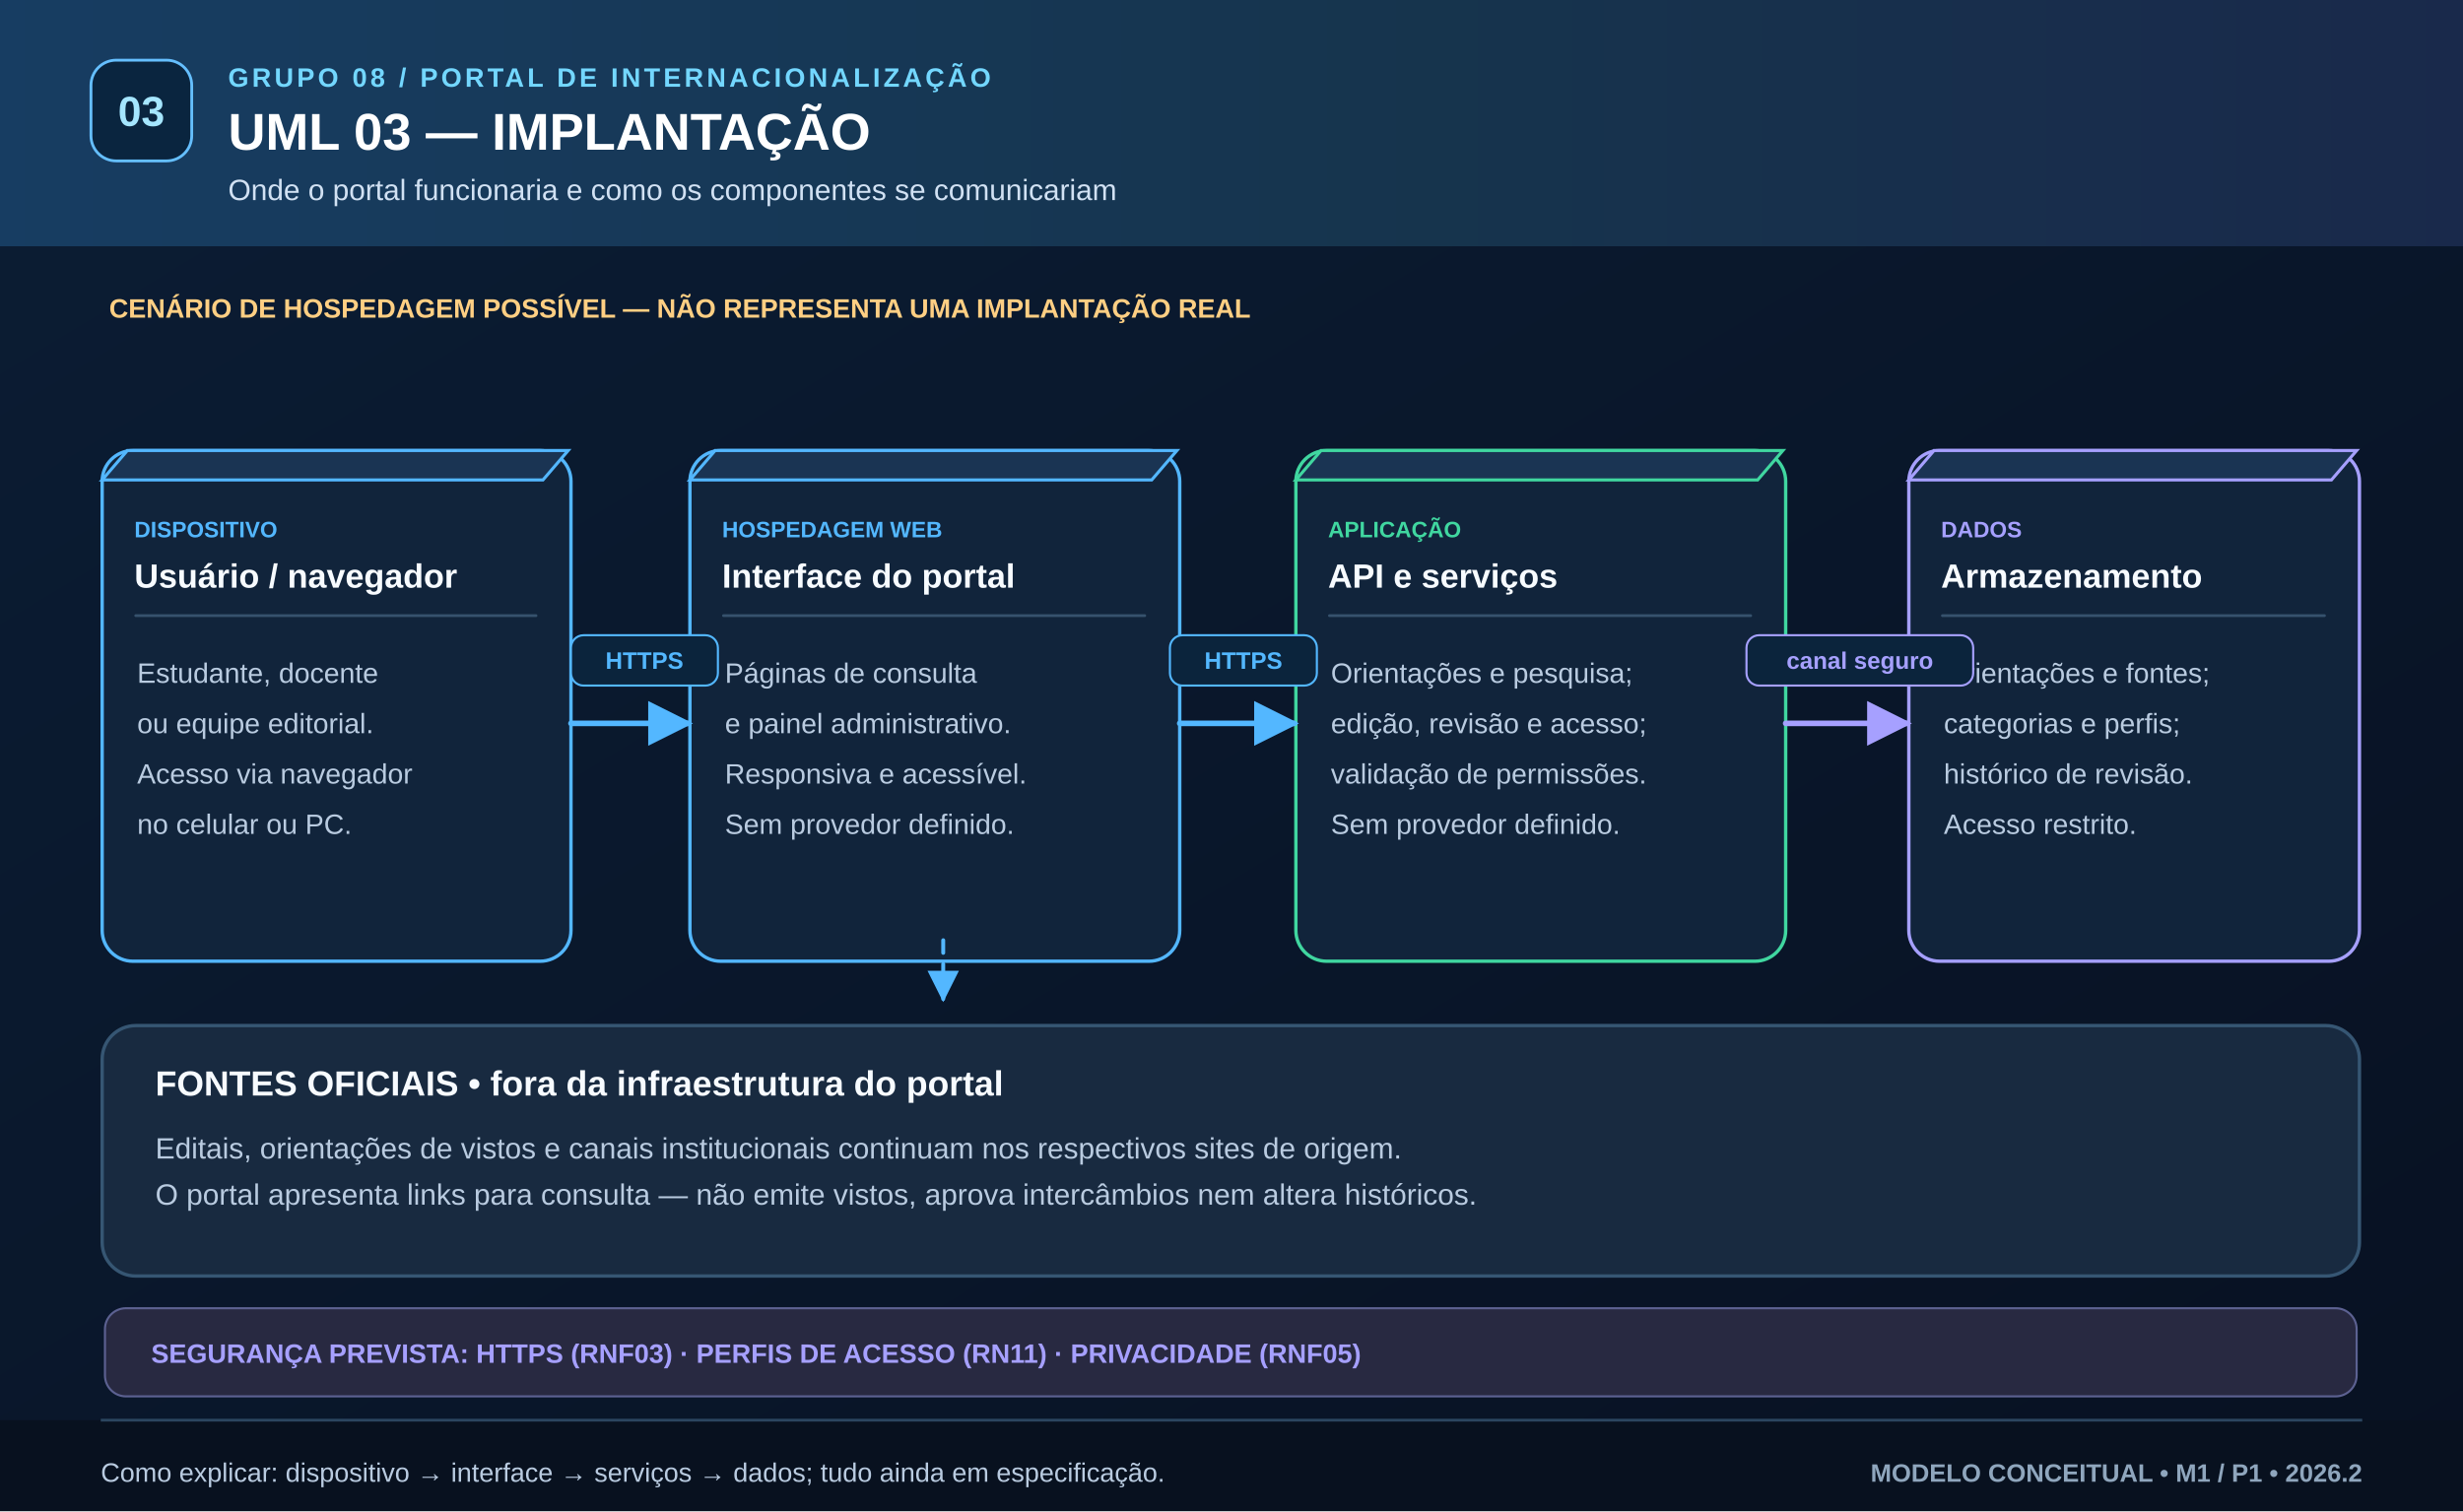
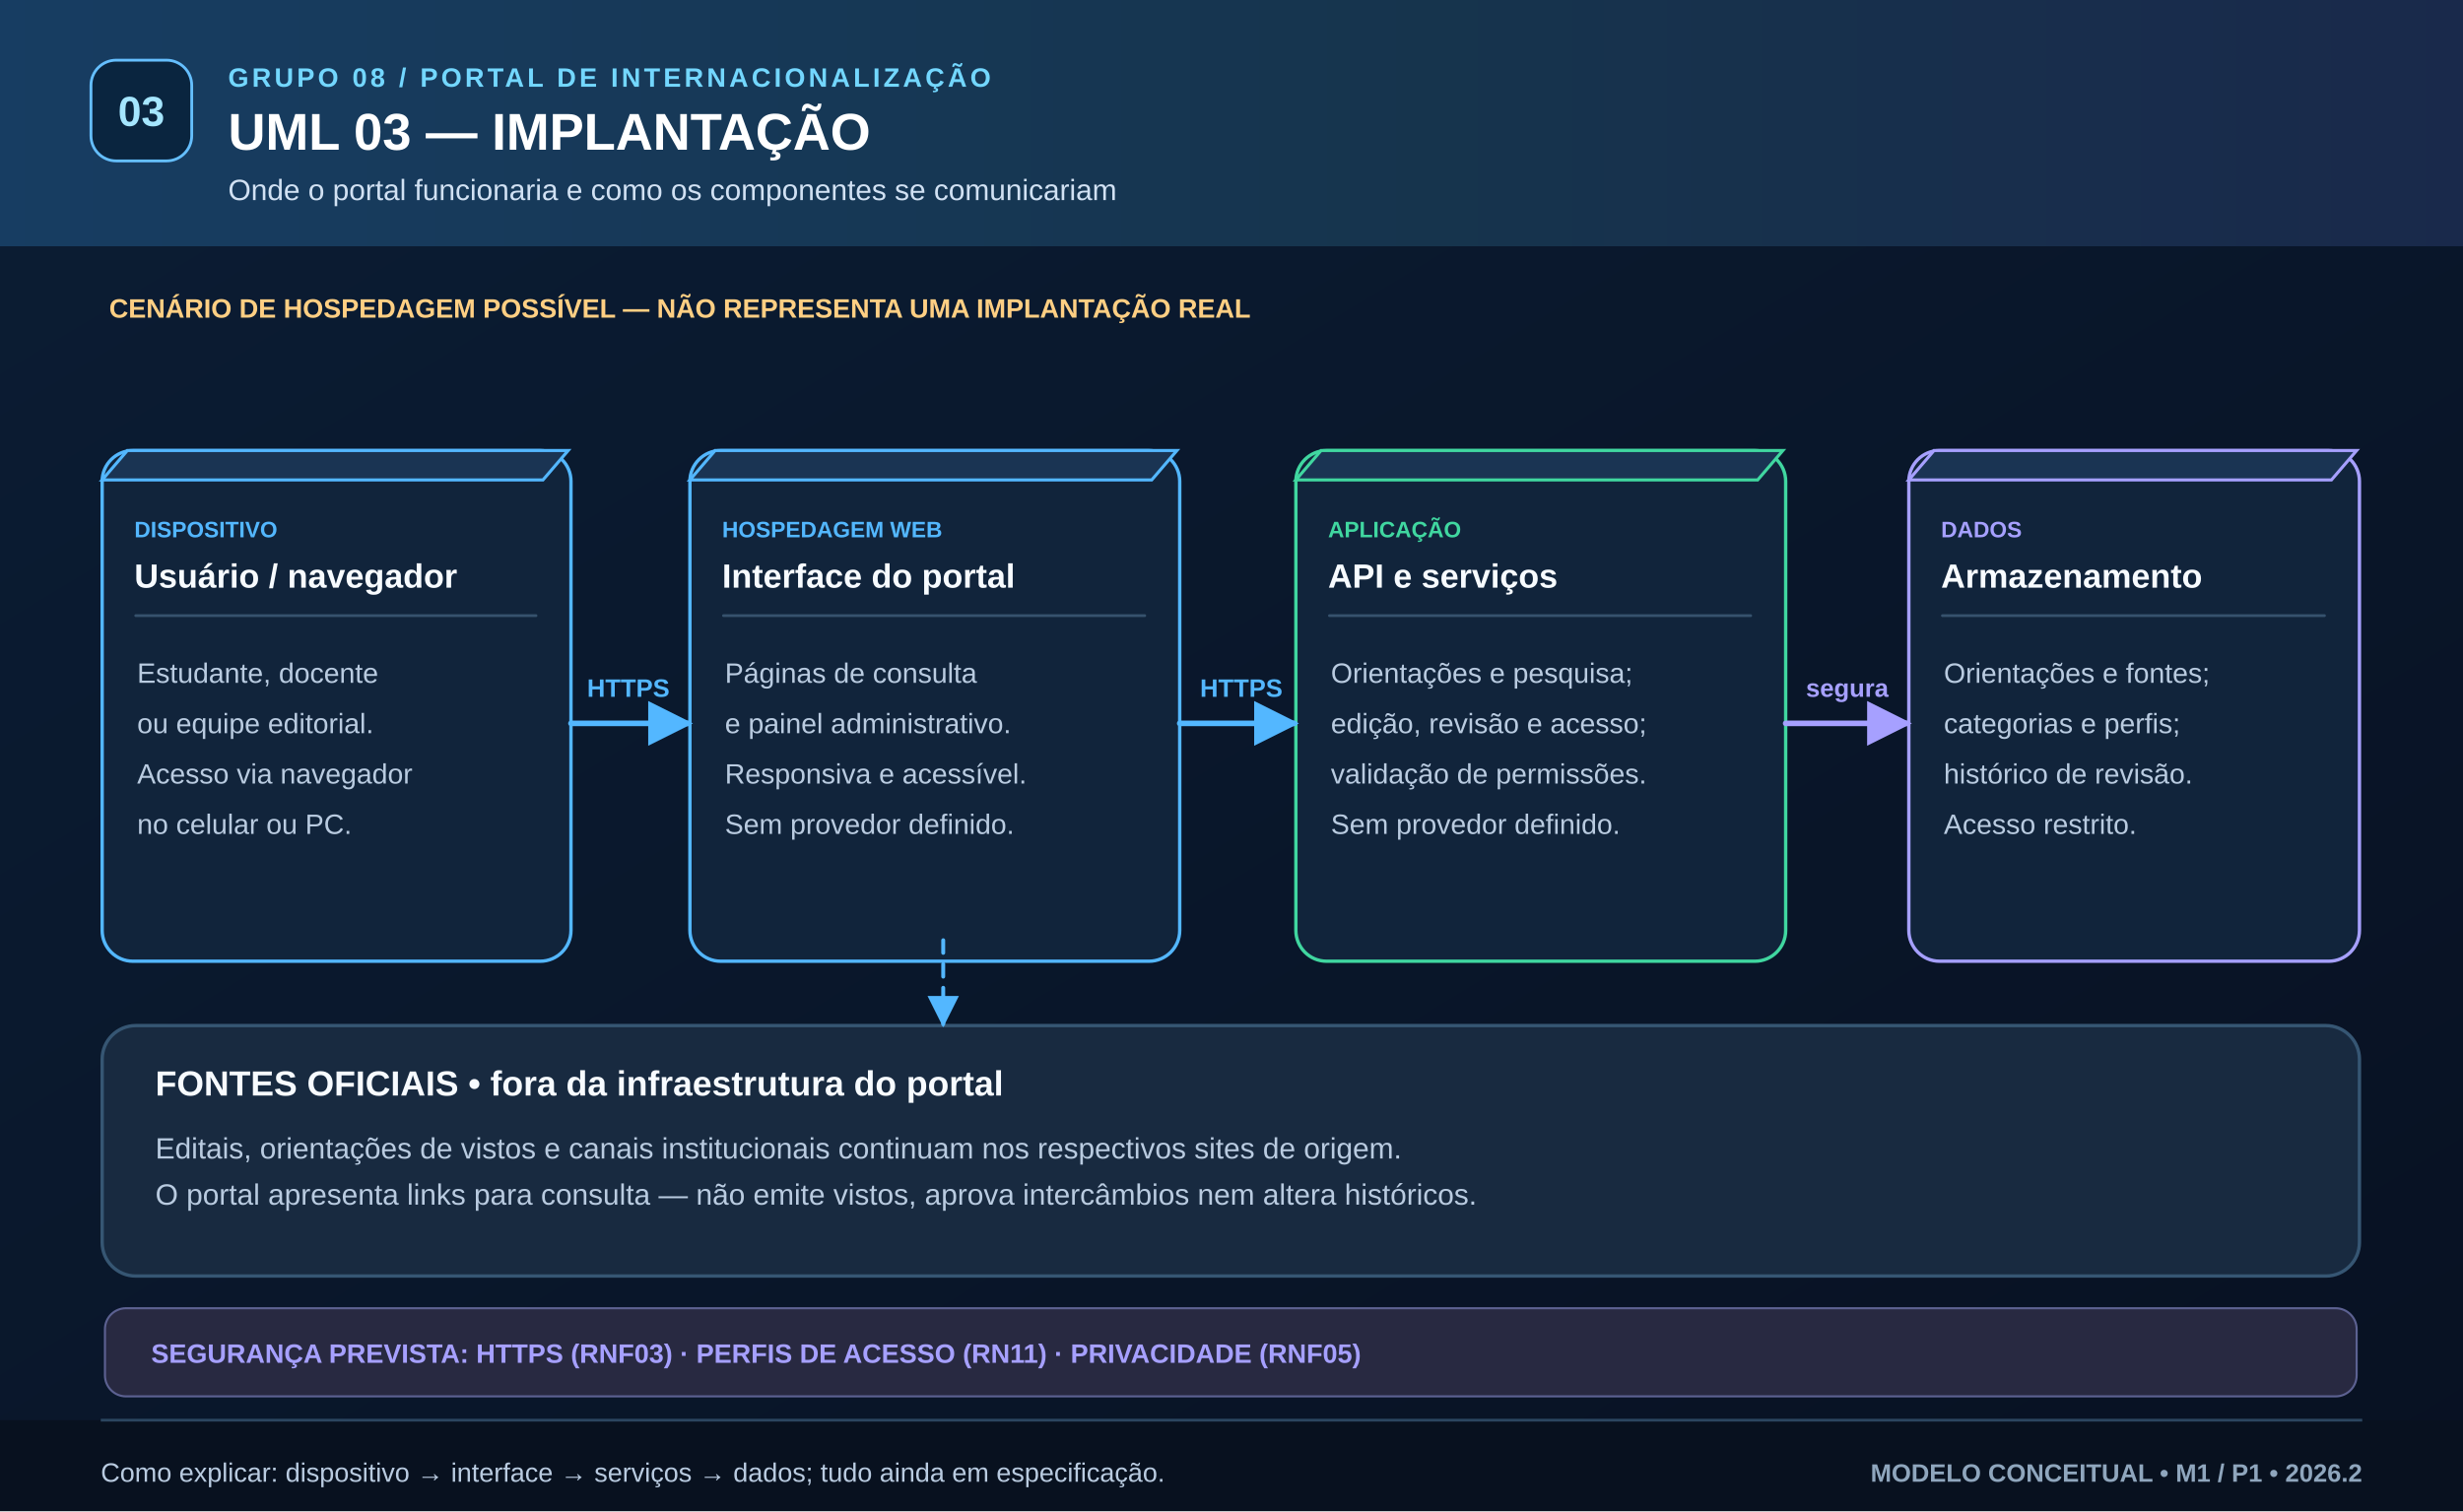
<svg xmlns="http://www.w3.org/2000/svg" width="1760" height="1080" viewBox="0 0 1760 1080" role="img" aria-label="UML 03 — IMPLANTAÇÃO: Onde o portal funcionaria e como os componentes se comunicariam">
  <defs>
    <linearGradient id="bg" x1="0" x2="1" y1="0" y2="1">
      <stop offset="0" stop-color="#0B1D34" />
      <stop offset="1" stop-color="#081122" />
    </linearGradient>
    <linearGradient id="banner" x1="0" x2="1">
      <stop offset="0" stop-color="#173D62" />
      <stop offset=".58" stop-color="#16344D" />
      <stop offset="1" stop-color="#19294B" />
    </linearGradient>
    <linearGradient id="cardB" x1="0" x2="0" y1="0" y2="1">
      <stop offset="0" stop-color="#173857" />
      <stop offset="1" stop-color="#112942" />
    </linearGradient>
    <linearGradient id="cardG" x1="0" x2="0" y1="0" y2="1">
      <stop offset="0" stop-color="#194A42" />
      <stop offset="1" stop-color="#10392F" />
    </linearGradient>
    <marker id="arrowBlue" viewBox="0 0 10 10" refX="9" refY="5" markerWidth="8" markerHeight="8" orient="auto-start-reverse">
      <path d="M0 0 L10 5 L0 10 Z" fill="#53B7FF" />
    </marker>
    <marker id="arrowGreen" viewBox="0 0 10 10" refX="9" refY="5" markerWidth="8" markerHeight="8" orient="auto-start-reverse">
      <path d="M0 0 L10 5 L0 10 Z" fill="#40D7A0" />
    </marker>
    <marker id="arrowPurple" viewBox="0 0 10 10" refX="9" refY="5" markerWidth="8" markerHeight="8" orient="auto-start-reverse">
      <path d="M0 0 L10 5 L0 10 Z" fill="#A6A0FF" />
    </marker>
  </defs>
  <rect width="1760" height="1080" fill="url(#bg)" />
  <rect x="0" y="0" width="1760" height="176" fill="url(#banner)" />
  <rect x="65" y="43" width="72" height="72" rx="18" fill="#0A253F" stroke="#65BFFF" stroke-width="2" />
  <text x="101" y="90" font-family="Arial,sans-serif" font-size="30" text-anchor="middle" font-weight="700" fill="#A5E6FF">03</text>
  <text x="163" y="62" font-family="Arial,sans-serif" font-size="19" font-weight="700" letter-spacing="2.3" fill="#73D7FF">GRUPO 08  /  PORTAL DE INTERNACIONALIZAÇÃO</text>
  <text x="163" y="107" font-family="Arial,sans-serif" font-size="37" font-weight="700" fill="#FFFFFF">UML 03 — IMPLANTAÇÃO</text>
  <text x="163" y="143" font-family="Arial,sans-serif" font-size="21" fill="#D1E1F3">Onde o portal funcionaria e como os componentes se comunicariam</text>
  <text x="78" y="227" font-family="Arial,Helvetica,sans-serif" font-size="19" fill="#FFCF83" font-weight="700" text-anchor="start">CENÁRIO DE HOSPEDAGEM POSSÍVEL — NÃO REPRESENTA UMA IMPLANTAÇÃO REAL</text>
  <rect x="73" y="322" width="335" height="365" rx="22" fill="#11243B" stroke="#53B7FF" stroke-width="2.4" opacity="1" />
  <path d="M73 343 l18 -21 h315 l-18 21 Z" fill="#1A3453" stroke="#53B7FF" stroke-width="2.2" />
  <text x="96" y="384" font-family="Arial,Helvetica,sans-serif" font-size="16" fill="#53B7FF" font-weight="700" text-anchor="start">DISPOSITIVO</text>
  <text x="96" y="420" font-family="Arial,Helvetica,sans-serif" font-size="24" fill="#F7FBFF" font-weight="700" text-anchor="start">Usuário / navegador</text>
  <line x1="97" y1="440" x2="383" y2="440" stroke="#36526D" stroke-width="2" stroke-linecap="round" />
  <text x="98" y="488" font-family="Arial,Helvetica,sans-serif" font-size="20" fill="#B9CBE0" font-weight="400" text-anchor="start">Estudante, docente</text>
  <text x="98" y="524" font-family="Arial,Helvetica,sans-serif" font-size="20" fill="#B9CBE0" font-weight="400" text-anchor="start">ou equipe editorial.</text>
  <text x="98" y="560" font-family="Arial,Helvetica,sans-serif" font-size="20" fill="#B9CBE0" font-weight="400" text-anchor="start">Acesso via navegador</text>
  <text x="98" y="596" font-family="Arial,Helvetica,sans-serif" font-size="20" fill="#B9CBE0" font-weight="400" text-anchor="start">no celular ou PC.</text>
  <rect x="493" y="322" width="350" height="365" rx="22" fill="#11243B" stroke="#53B7FF" stroke-width="2.4" opacity="1" />
  <path d="M493 343 l18 -21 h330 l-18 21 Z" fill="#1A3453" stroke="#53B7FF" stroke-width="2.2" />
  <text x="516" y="384" font-family="Arial,Helvetica,sans-serif" font-size="16" fill="#53B7FF" font-weight="700" text-anchor="start">HOSPEDAGEM WEB</text>
  <text x="516" y="420" font-family="Arial,Helvetica,sans-serif" font-size="24" fill="#F7FBFF" font-weight="700" text-anchor="start">Interface do portal</text>
  <line x1="517" y1="440" x2="818" y2="440" stroke="#36526D" stroke-width="2" stroke-linecap="round" />
  <text x="518" y="488" font-family="Arial,Helvetica,sans-serif" font-size="20" fill="#B9CBE0" font-weight="400" text-anchor="start">Páginas de consulta</text>
  <text x="518" y="524" font-family="Arial,Helvetica,sans-serif" font-size="20" fill="#B9CBE0" font-weight="400" text-anchor="start">e painel administrativo.</text>
  <text x="518" y="560" font-family="Arial,Helvetica,sans-serif" font-size="20" fill="#B9CBE0" font-weight="400" text-anchor="start">Responsiva e acessível.</text>
  <text x="518" y="596" font-family="Arial,Helvetica,sans-serif" font-size="20" fill="#B9CBE0" font-weight="400" text-anchor="start">Sem provedor definido.</text>
  <rect x="926" y="322" width="350" height="365" rx="22" fill="#11243B" stroke="#40D7A0" stroke-width="2.4" opacity="1" />
  <path d="M926 343 l18 -21 h330 l-18 21 Z" fill="#1A3453" stroke="#40D7A0" stroke-width="2.2" />
  <text x="949" y="384" font-family="Arial,Helvetica,sans-serif" font-size="16" fill="#40D7A0" font-weight="700" text-anchor="start">APLICAÇÃO</text>
  <text x="949" y="420" font-family="Arial,Helvetica,sans-serif" font-size="24" fill="#F7FBFF" font-weight="700" text-anchor="start">API e serviços</text>
  <line x1="950" y1="440" x2="1251" y2="440" stroke="#36526D" stroke-width="2" stroke-linecap="round" />
  <text x="951" y="488" font-family="Arial,Helvetica,sans-serif" font-size="20" fill="#B9CBE0" font-weight="400" text-anchor="start">Orientações e pesquisa;</text>
  <text x="951" y="524" font-family="Arial,Helvetica,sans-serif" font-size="20" fill="#B9CBE0" font-weight="400" text-anchor="start">edição, revisão e acesso;</text>
  <text x="951" y="560" font-family="Arial,Helvetica,sans-serif" font-size="20" fill="#B9CBE0" font-weight="400" text-anchor="start">validação de permissões.</text>
  <text x="951" y="596" font-family="Arial,Helvetica,sans-serif" font-size="20" fill="#B9CBE0" font-weight="400" text-anchor="start">Sem provedor definido.</text>
  <rect x="1364" y="322" width="322" height="365" rx="22" fill="#11243B" stroke="#A6A0FF" stroke-width="2.4" opacity="1" />
  <path d="M1364 343 l18 -21 h302 l-18 21 Z" fill="#1A3453" stroke="#A6A0FF" stroke-width="2.2" />
  <text x="1387" y="384" font-family="Arial,Helvetica,sans-serif" font-size="16" fill="#A6A0FF" font-weight="700" text-anchor="start">DADOS</text>
  <text x="1387" y="420" font-family="Arial,Helvetica,sans-serif" font-size="24" fill="#F7FBFF" font-weight="700" text-anchor="start">Armazenamento</text>
  <line x1="1388" y1="440" x2="1661" y2="440" stroke="#36526D" stroke-width="2" stroke-linecap="round" />
  <text x="1389" y="488" font-family="Arial,Helvetica,sans-serif" font-size="20" fill="#B9CBE0" font-weight="400" text-anchor="start">Orientações e fontes;</text>
  <text x="1389" y="524" font-family="Arial,Helvetica,sans-serif" font-size="20" fill="#B9CBE0" font-weight="400" text-anchor="start">categorias e perfis;</text>
  <text x="1389" y="560" font-family="Arial,Helvetica,sans-serif" font-size="20" fill="#B9CBE0" font-weight="400" text-anchor="start">histórico de revisão.</text>
  <text x="1389" y="596" font-family="Arial,Helvetica,sans-serif" font-size="20" fill="#B9CBE0" font-weight="400" text-anchor="start">Acesso restrito.</text>
  <path d="M408 517 H492" fill="none" stroke="#53B7FF" stroke-width="4" stroke-linecap="round" stroke-linejoin="round" marker-end="url(#arrowBlue)" opacity="1" />
  <path d="M843 517 H925" fill="none" stroke="#53B7FF" stroke-width="4" stroke-linecap="round" stroke-linejoin="round" marker-end="url(#arrowBlue)" opacity="1" />
  <path d="M1276 517 H1363" fill="none" stroke="#A6A0FF" stroke-width="4" stroke-linecap="round" stroke-linejoin="round" marker-end="url(#arrowPurple)" opacity="1" />
-   <rect x="408" y="454" width="105" height="36" rx="9" fill="#0B243C" stroke="#53B7FF" stroke-width="1.5" opacity="1" />
-   <text x="460.5" y="478" font-family="Arial,Helvetica,sans-serif" font-size="17" fill="#53B7FF" font-weight="700" text-anchor="middle">HTTPS</text>
-   <rect x="836" y="454" width="105" height="36" rx="9" fill="#0B243C" stroke="#53B7FF" stroke-width="1.5" opacity="1" />
-   <text x="888.5" y="478" font-family="Arial,Helvetica,sans-serif" font-size="17" fill="#53B7FF" font-weight="700" text-anchor="middle">HTTPS</text>
-   <rect x="1248" y="454" width="162" height="36" rx="9" fill="#0B243C" stroke="#A6A0FF" stroke-width="1.5" opacity="1" />
-   <text x="1329" y="478" font-family="Arial,Helvetica,sans-serif" font-size="17" fill="#A6A0FF" font-weight="700" text-anchor="middle">canal seguro</text>
+   <text x="449" y="498" font-family="Arial,Helvetica,sans-serif" font-size="18" fill="#53B7FF" font-weight="700" text-anchor="middle">HTTPS</text>
+   <text x="887" y="498" font-family="Arial,Helvetica,sans-serif" font-size="18" fill="#53B7FF" font-weight="700" text-anchor="middle">HTTPS</text>
+   <text x="1320" y="498" font-family="Arial,Helvetica,sans-serif" font-size="18" fill="#A6A0FF" font-weight="700" text-anchor="middle">segura</text>
  <rect x="73" y="733" width="1613" height="179" rx="24" fill="#182A40" stroke="#365673" stroke-width="2.4" opacity="1" />
  <text x="111" y="783" font-family="Arial,Helvetica,sans-serif" font-size="25" fill="#F7FBFF" font-weight="700" text-anchor="start">FONTES OFICIAIS  •  fora da infraestrutura do portal</text>
  <text x="111" y="828" font-family="Arial,Helvetica,sans-serif" font-size="21" fill="#B9CBE0" font-weight="400" text-anchor="start">Editais, orientações de vistos e canais institucionais continuam nos respectivos sites de origem.</text>
  <text x="111" y="861" font-family="Arial,Helvetica,sans-serif" font-size="21" fill="#B9CBE0" font-weight="400" text-anchor="start">O portal apresenta links para consulta — não emite vistos, aprova intercâmbios nem altera históricos.</text>
-   <path d="M674 672 V714" fill="none" stroke="#53B7FF" stroke-width="2.8" stroke-linecap="round" stroke-linejoin="round" marker-end="url(#arrowBlue)" stroke-dasharray="9 8" opacity="1" />
+   <path d="M674 672 V732" fill="none" stroke="#53B7FF" stroke-width="2.8" stroke-linecap="round" stroke-linejoin="round" marker-end="url(#arrowBlue)" stroke-dasharray="9 8" opacity="1" />
  <rect x="75" y="935" width="1609" height="63" rx="15" fill="#282941" stroke="#5C6191" stroke-width="1.5" opacity="1" />
  <text x="108" y="974" font-family="Arial,Helvetica,sans-serif" font-size="19" fill="#A6A0FF" font-weight="700" text-anchor="start">SEGURANÇA PREVISTA: HTTPS (RNF03)  ·  PERFIS DE ACESSO (RN11)  ·  PRIVACIDADE (RNF05)</text>
  <rect x="0" y="1015" width="1760" height="65" fill="#08111F" />
  <path d="M72 1015 H1688" stroke="#2B455F" stroke-width="2" />
  <text x="72" y="1059" font-family="Arial,Helvetica,sans-serif" font-size="19" fill="#B9CBE0" font-weight="400" text-anchor="start">Como explicar: dispositivo → interface → serviços → dados; tudo ainda em especificação.</text>
  <text x="1688" y="1059" font-family="Arial,Helvetica,sans-serif" font-size="18" fill="#8FA6BD" font-weight="700" text-anchor="end">MODELO CONCEITUAL • M1 / P1 • 2026.2</text>
</svg>
